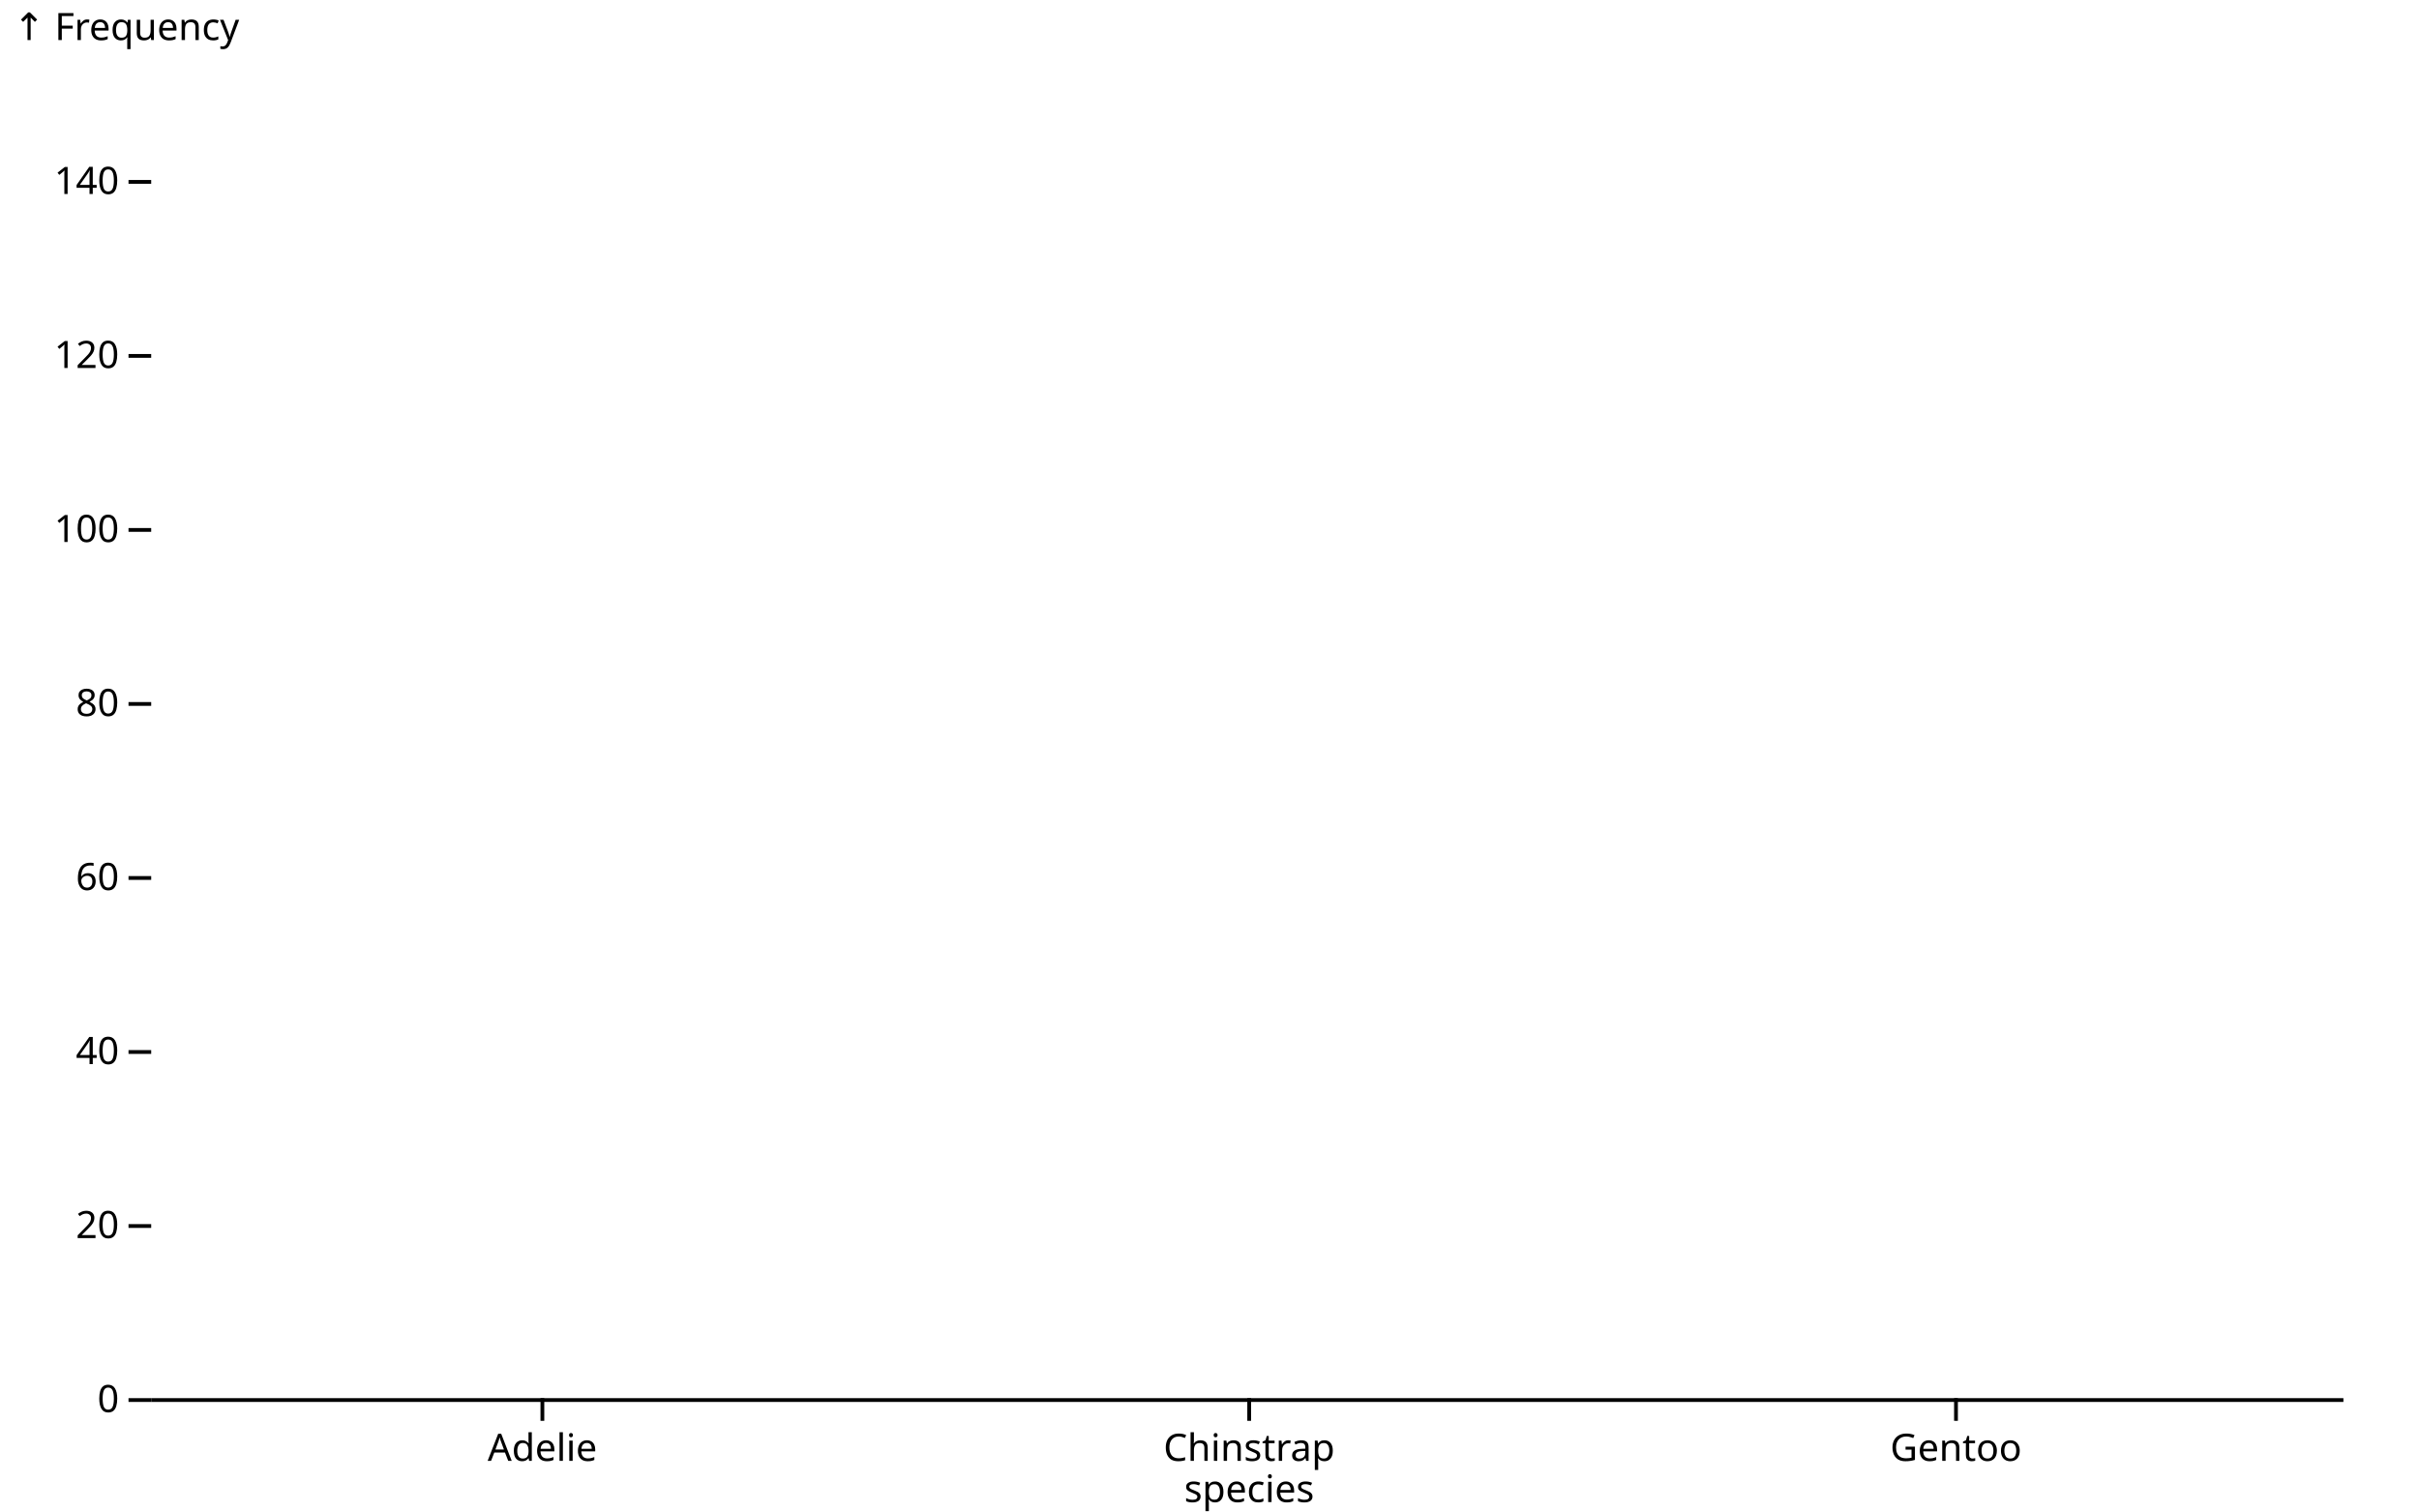
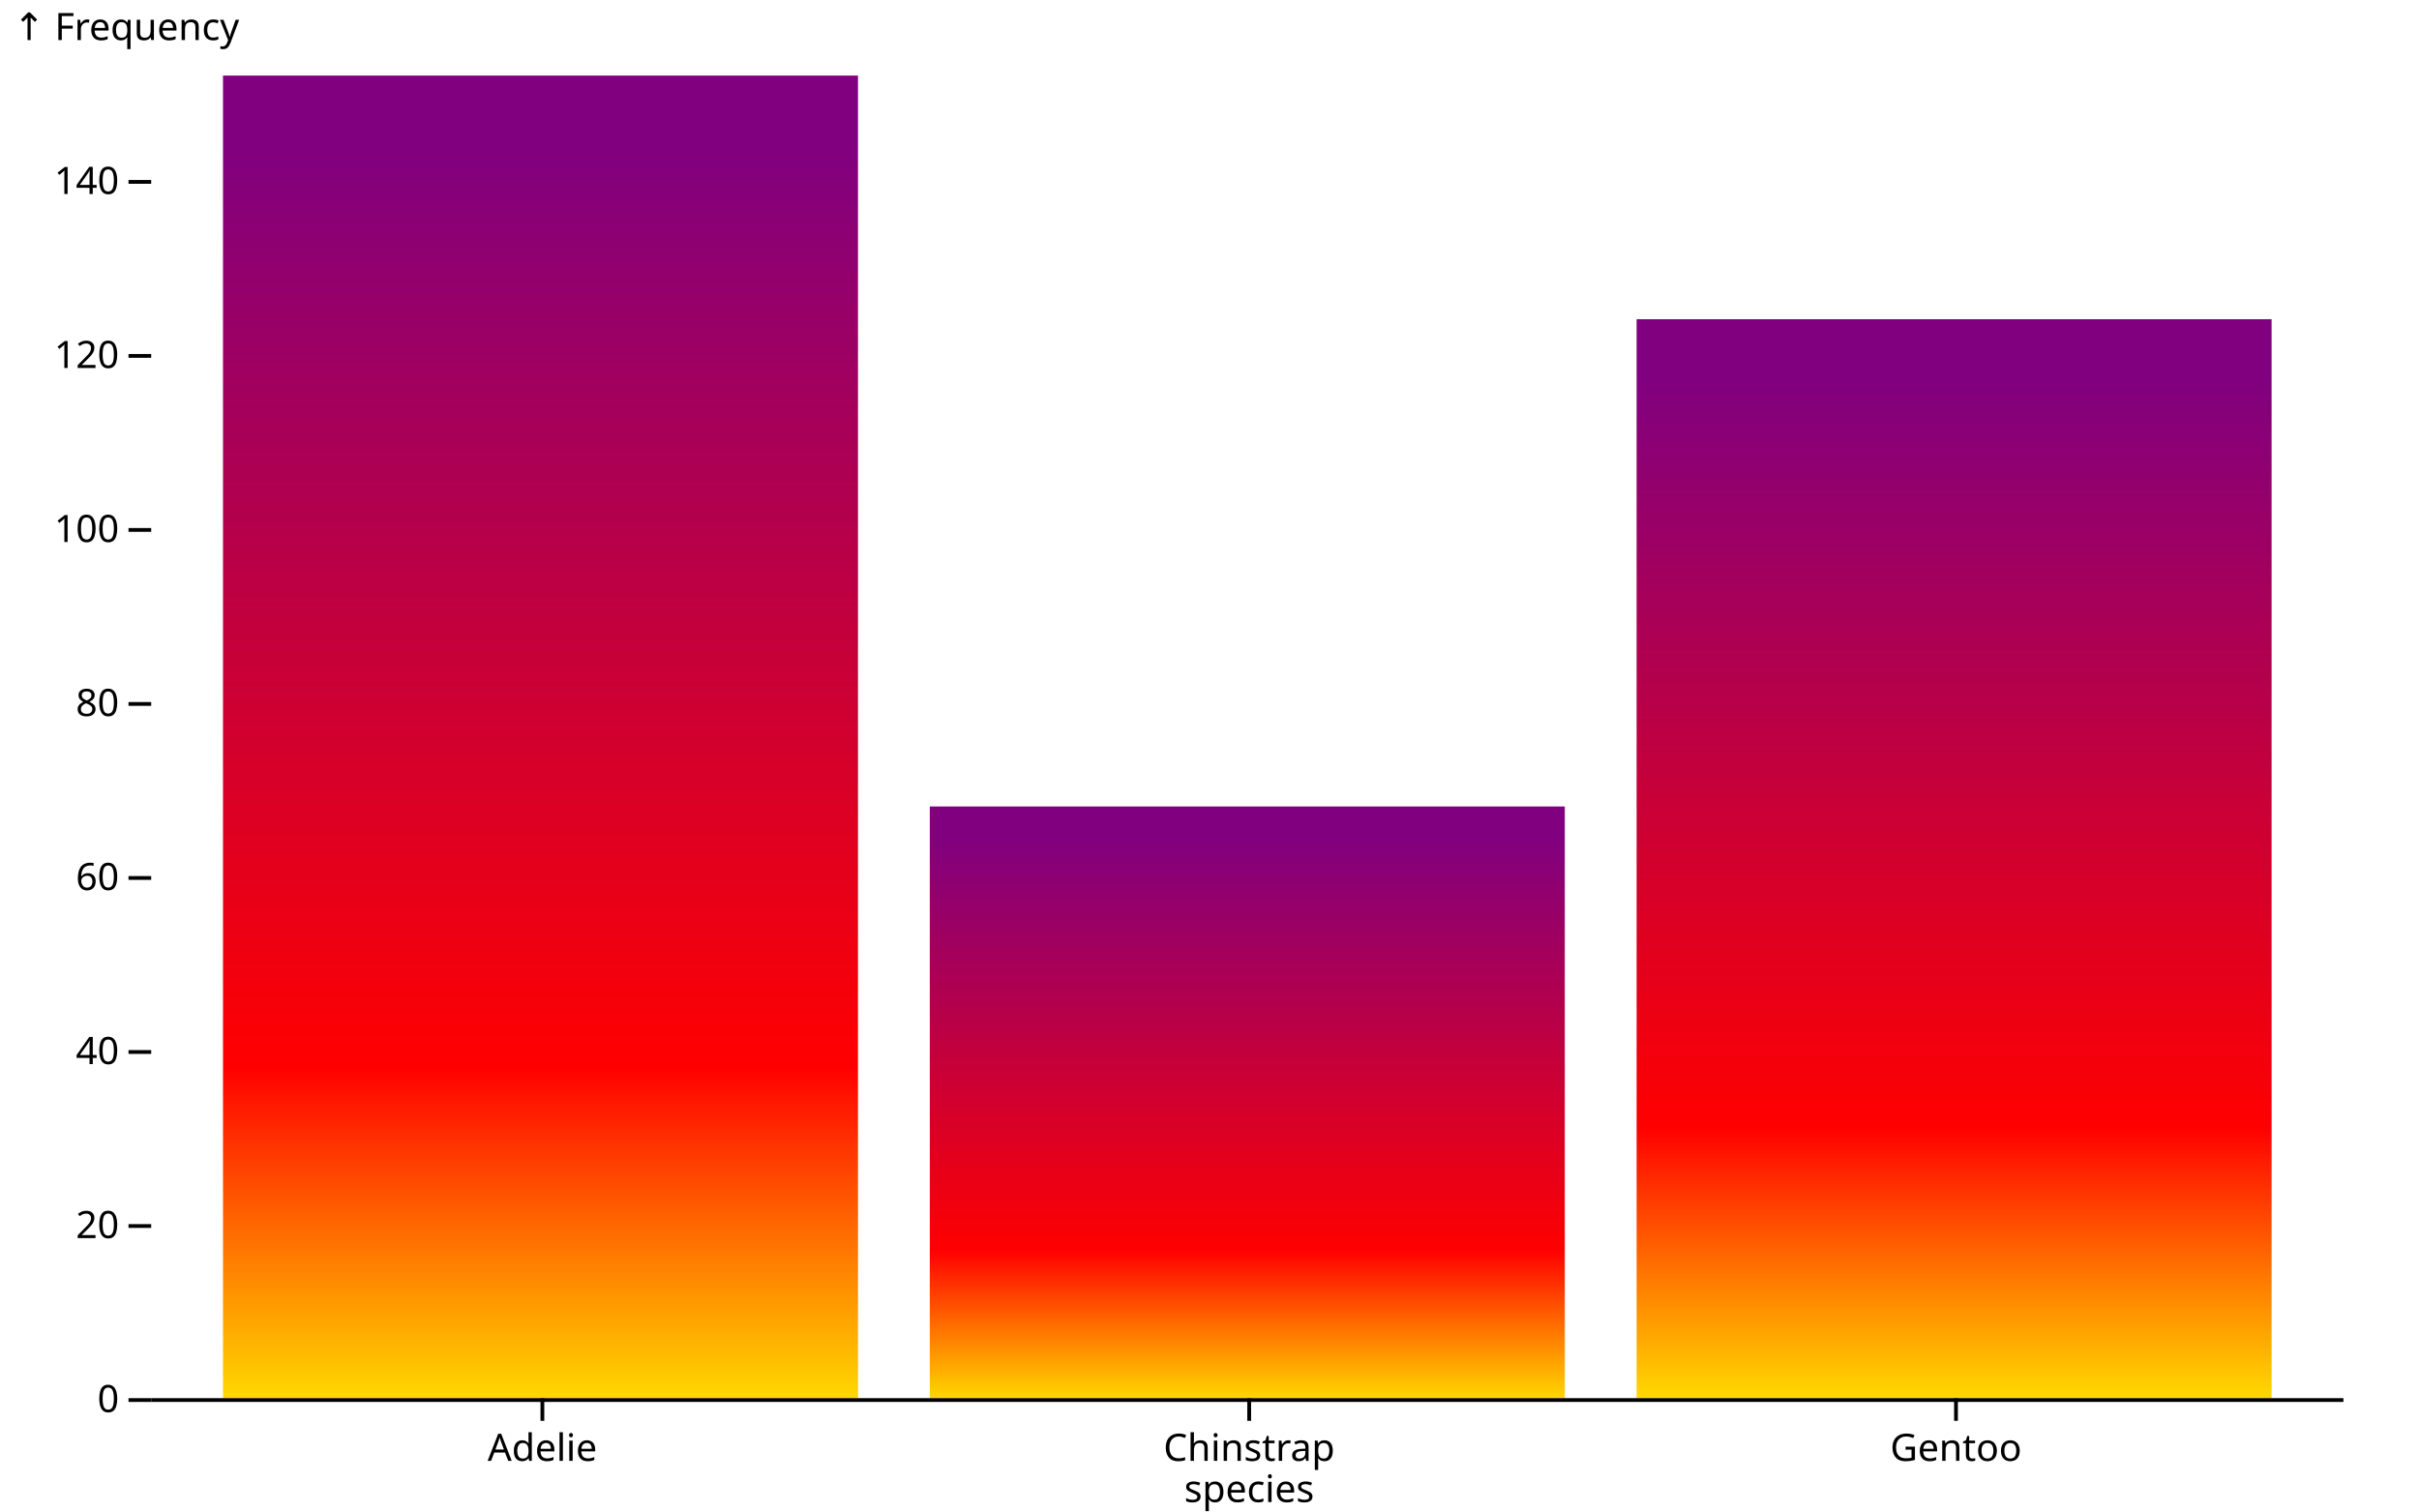
<svg xmlns="http://www.w3.org/2000/svg" class="plot" fill="currentColor" font-family="system-ui, sans-serif" font-size="10" text-anchor="middle" width="640" height="400" viewBox="0 0 640 400">
  <style>
    :where(.plot) {
      --plot-background: white;
      display: block;
      height: auto;
      height: intrinsic;
      max-width: 100%;
    }

    :where(.plot text),
    :where(.plot tspan) {
      white-space: pre;
    }
  </style>
  <g aria-label="y-axis tick" aria-hidden="true" fill="none" stroke="currentColor" transform="translate(0,0.5)">
    <path transform="translate(40,370)" d="M0,0L-6,0" />
    <path transform="translate(40,323.947)" d="M0,0L-6,0" />
    <path transform="translate(40,277.895)" d="M0,0L-6,0" />
    <path transform="translate(40,231.842)" d="M0,0L-6,0" />
    <path transform="translate(40,185.789)" d="M0,0L-6,0" />
    <path transform="translate(40,139.737)" d="M0,0L-6,0" />
    <path transform="translate(40,93.684)" d="M0,0L-6,0" />
    <path transform="translate(40,47.632)" d="M0,0L-6,0" />
  </g>
  <g aria-label="y-axis tick label" text-anchor="end" font-variant="tabular-nums" transform="translate(-8.5,0.5)">
    <text transform="translate(40,370)" y="0.32em">0</text>
    <text transform="translate(40,323.947)" y="0.32em">20</text>
    <text transform="translate(40,277.895)" y="0.32em">40</text>
    <text transform="translate(40,231.842)" y="0.32em">60</text>
    <text transform="translate(40,185.789)" y="0.32em">80</text>
    <text transform="translate(40,139.737)" y="0.32em">100</text>
    <text transform="translate(40,93.684)" y="0.32em">120</text>
    <text transform="translate(40,47.632)" y="0.32em">140</text>
  </g>
  <g aria-label="y-axis label" text-anchor="start" transform="translate(-36.5,-16.5)">
    <text transform="translate(40,20)" y="0.71em">↑ Frequency</text>
  </g>
  <g aria-label="x-axis tick" aria-hidden="true" fill="none" stroke="currentColor" transform="translate(84.5,0)">
    <path transform="translate(59,370)" d="M0,0L0,6" />
    <path transform="translate(246,370)" d="M0,0L0,6" />
    <path transform="translate(433,370)" d="M0,0L0,6" />
  </g>
  <g aria-label="x-axis tick label" transform="translate(84.5,9.5)">
    <text transform="translate(59,370)" y="0.71em">Adelie</text>
    <text transform="translate(246,370)" y="0.71em">Chinstrap</text>
    <text transform="translate(433,370)" y="0.71em">Gentoo</text>
  </g>
  <g aria-label="x-axis label" transform="translate(0.5,27.5)">
    <text transform="translate(330,370)">species</text>
  </g>
+   <defs>
+     <linearGradient id="gradient" gradientTransform="rotate(90)">
+       <stop offset="5%" stop-color="purple" />
+       <stop offset="75%" stop-color="red" />
+       <stop offset="100%" stop-color="gold" />
+     </linearGradient>
+   </defs>
  <g aria-label="bar" fill="url(#gradient)">
    <rect x="59" y="20" width="168" height="350" />
    <rect x="246" y="213.421" width="168" height="156.579" />
    <rect x="433" y="84.474" width="168" height="285.526" />
  </g>
  <g aria-label="rule" stroke="currentColor" transform="translate(0,0.5)">
    <line x1="40" x2="620" y1="370" y2="370" />
  </g>
</svg>
